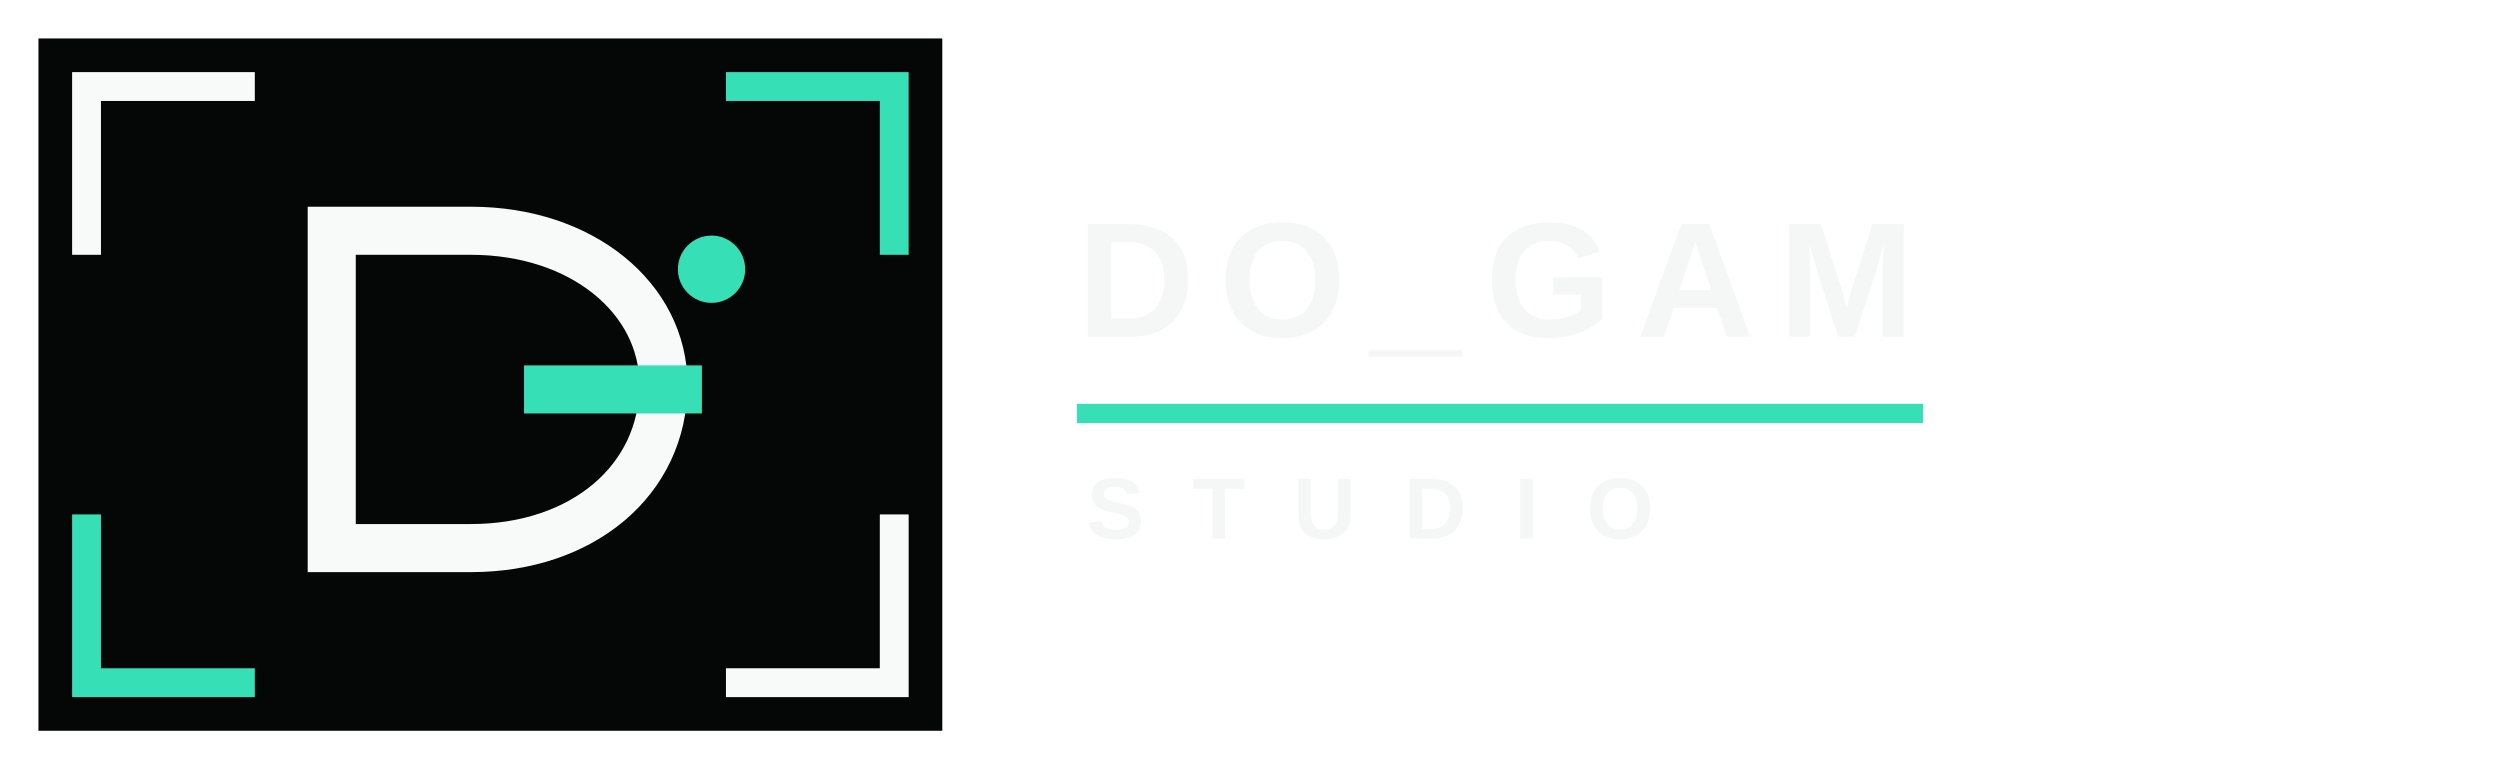
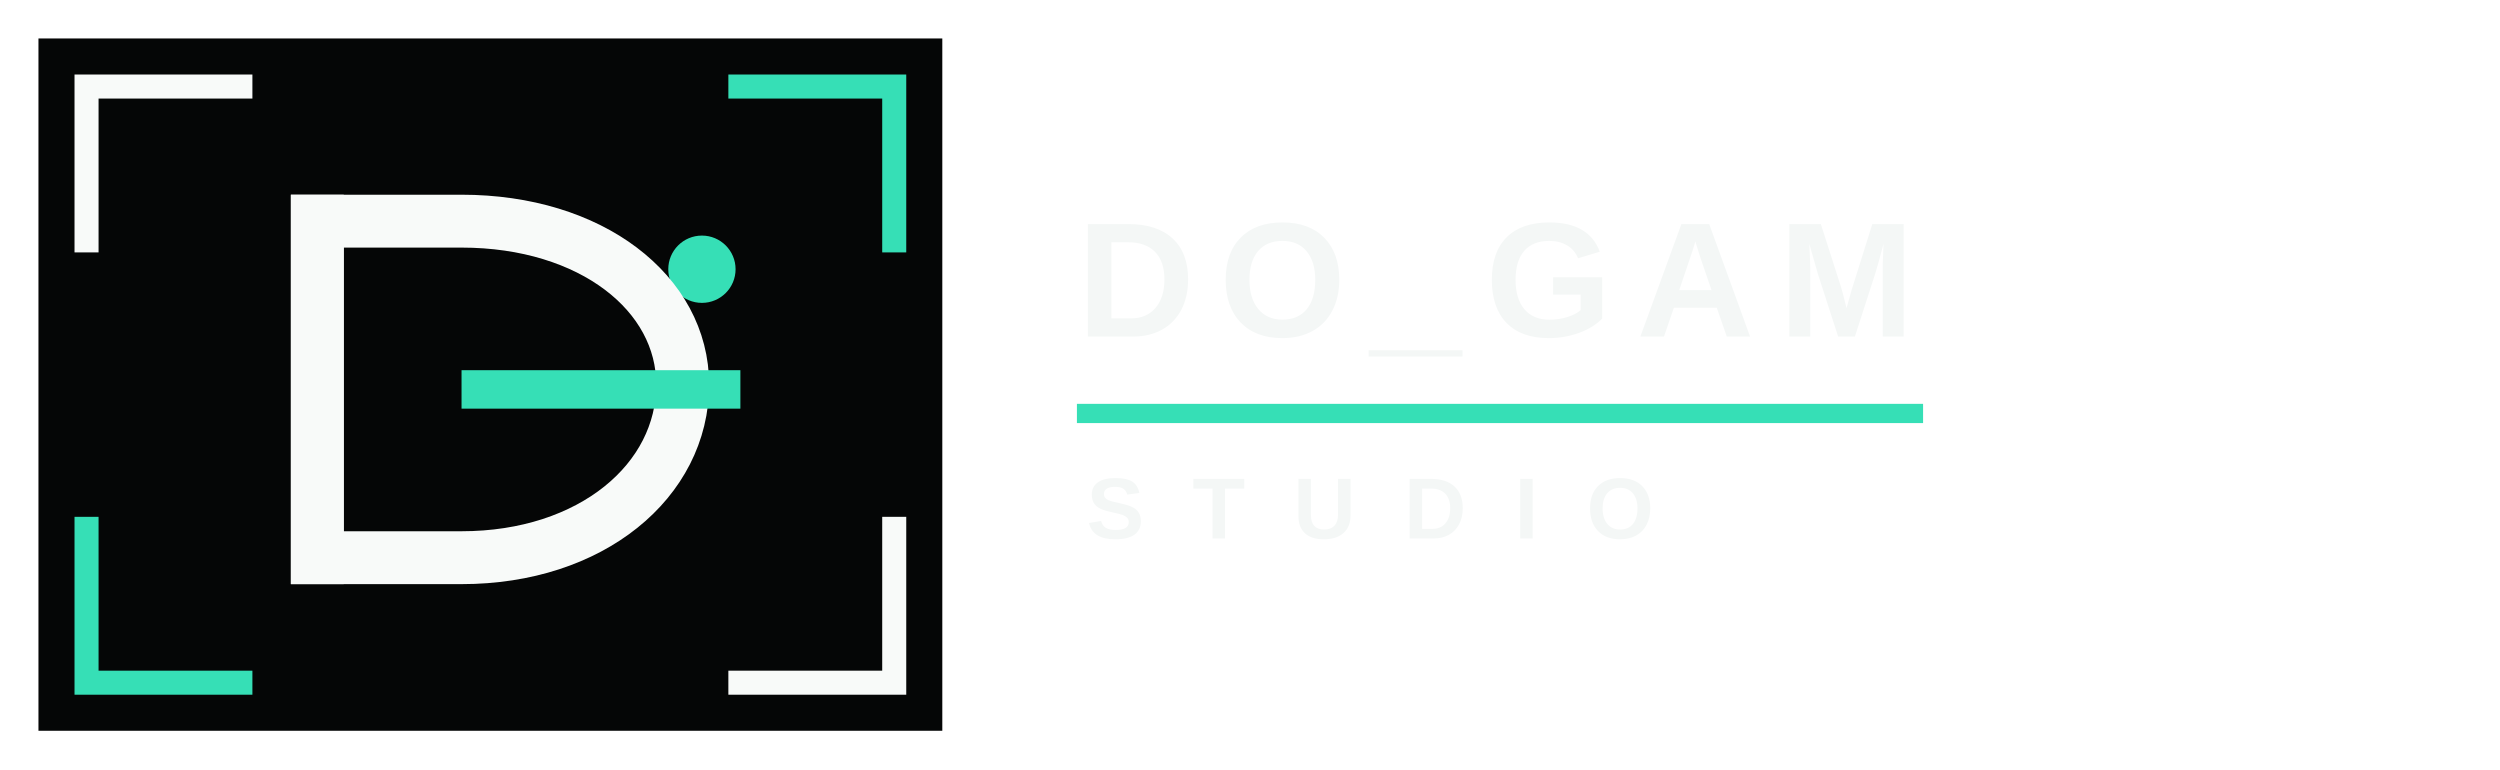
<svg xmlns="http://www.w3.org/2000/svg" width="520" height="160" viewBox="0 0 520 160" fill="none" role="img" aria-labelledby="title desc">
  <rect width="520" height="160" fill="transparent" />
  <g transform="translate(18 18)" stroke-linecap="square">
    <rect x="-10" y="-10" width="188" height="144" fill="#050606" />
-     <path d="M0 32V0H32" stroke="#F8FAF9" stroke-width="6" />
-     <path d="M136 0H168V32" stroke="#36DFB6" stroke-width="6" />
-     <path d="M0 92V124H32" stroke="#36DFB6" stroke-width="6" />
-     <path d="M136 124H168V92" stroke="#F8FAF9" stroke-width="6" />
-     <circle cx="130" cy="38" r="7" fill="#36DFB6" />
-     <path d="M51 30H80C103 30 120 44 120 62C120 82 103 96 80 96H51V30Z" stroke="#F8FAF9" stroke-width="10" stroke-linejoin="miter" />
-     <path d="M123 63H96" stroke="#36DFB6" stroke-width="10" stroke-linejoin="miter" />
+     <path d="M0 32V0H32" stroke="#F8FAF9" stroke-width="5" />
+     <path d="M136 0H168V32" stroke="#36DFB6" stroke-width="5" />
+     <path d="M0 92V124H32" stroke="#36DFB6" stroke-width="5" />
+     <path d="M136 124H168V92" stroke="#F8FAF9" stroke-width="5" />
+     <circle cx="128" cy="38" r="7" fill="#36DFB6" />
+     <path d="M48 28H78C105 28 124 43 124 62C124 82 105 98 78 98H48V28Z" stroke="#F8FAF9" stroke-width="11" stroke-linejoin="miter" />
+     <path d="M48 28V98" stroke="#F8FAF9" stroke-width="11" />
+     <path d="M82 63H132" stroke="#36DFB6" stroke-width="8" stroke-linejoin="miter" />
  </g>
  <g fill="#F4F7F6">
    <text x="224" y="70" font-family="Pretendard, Arial, sans-serif" font-size="34" font-weight="900" letter-spacing="5">DO_GAM</text>
    <text x="226" y="112" font-family="Pretendard, Arial, sans-serif" font-size="18" font-weight="800" letter-spacing="10">STUDIO</text>
  </g>
  <rect x="224" y="84" width="176" height="4" fill="#36DFB6" />
</svg>
